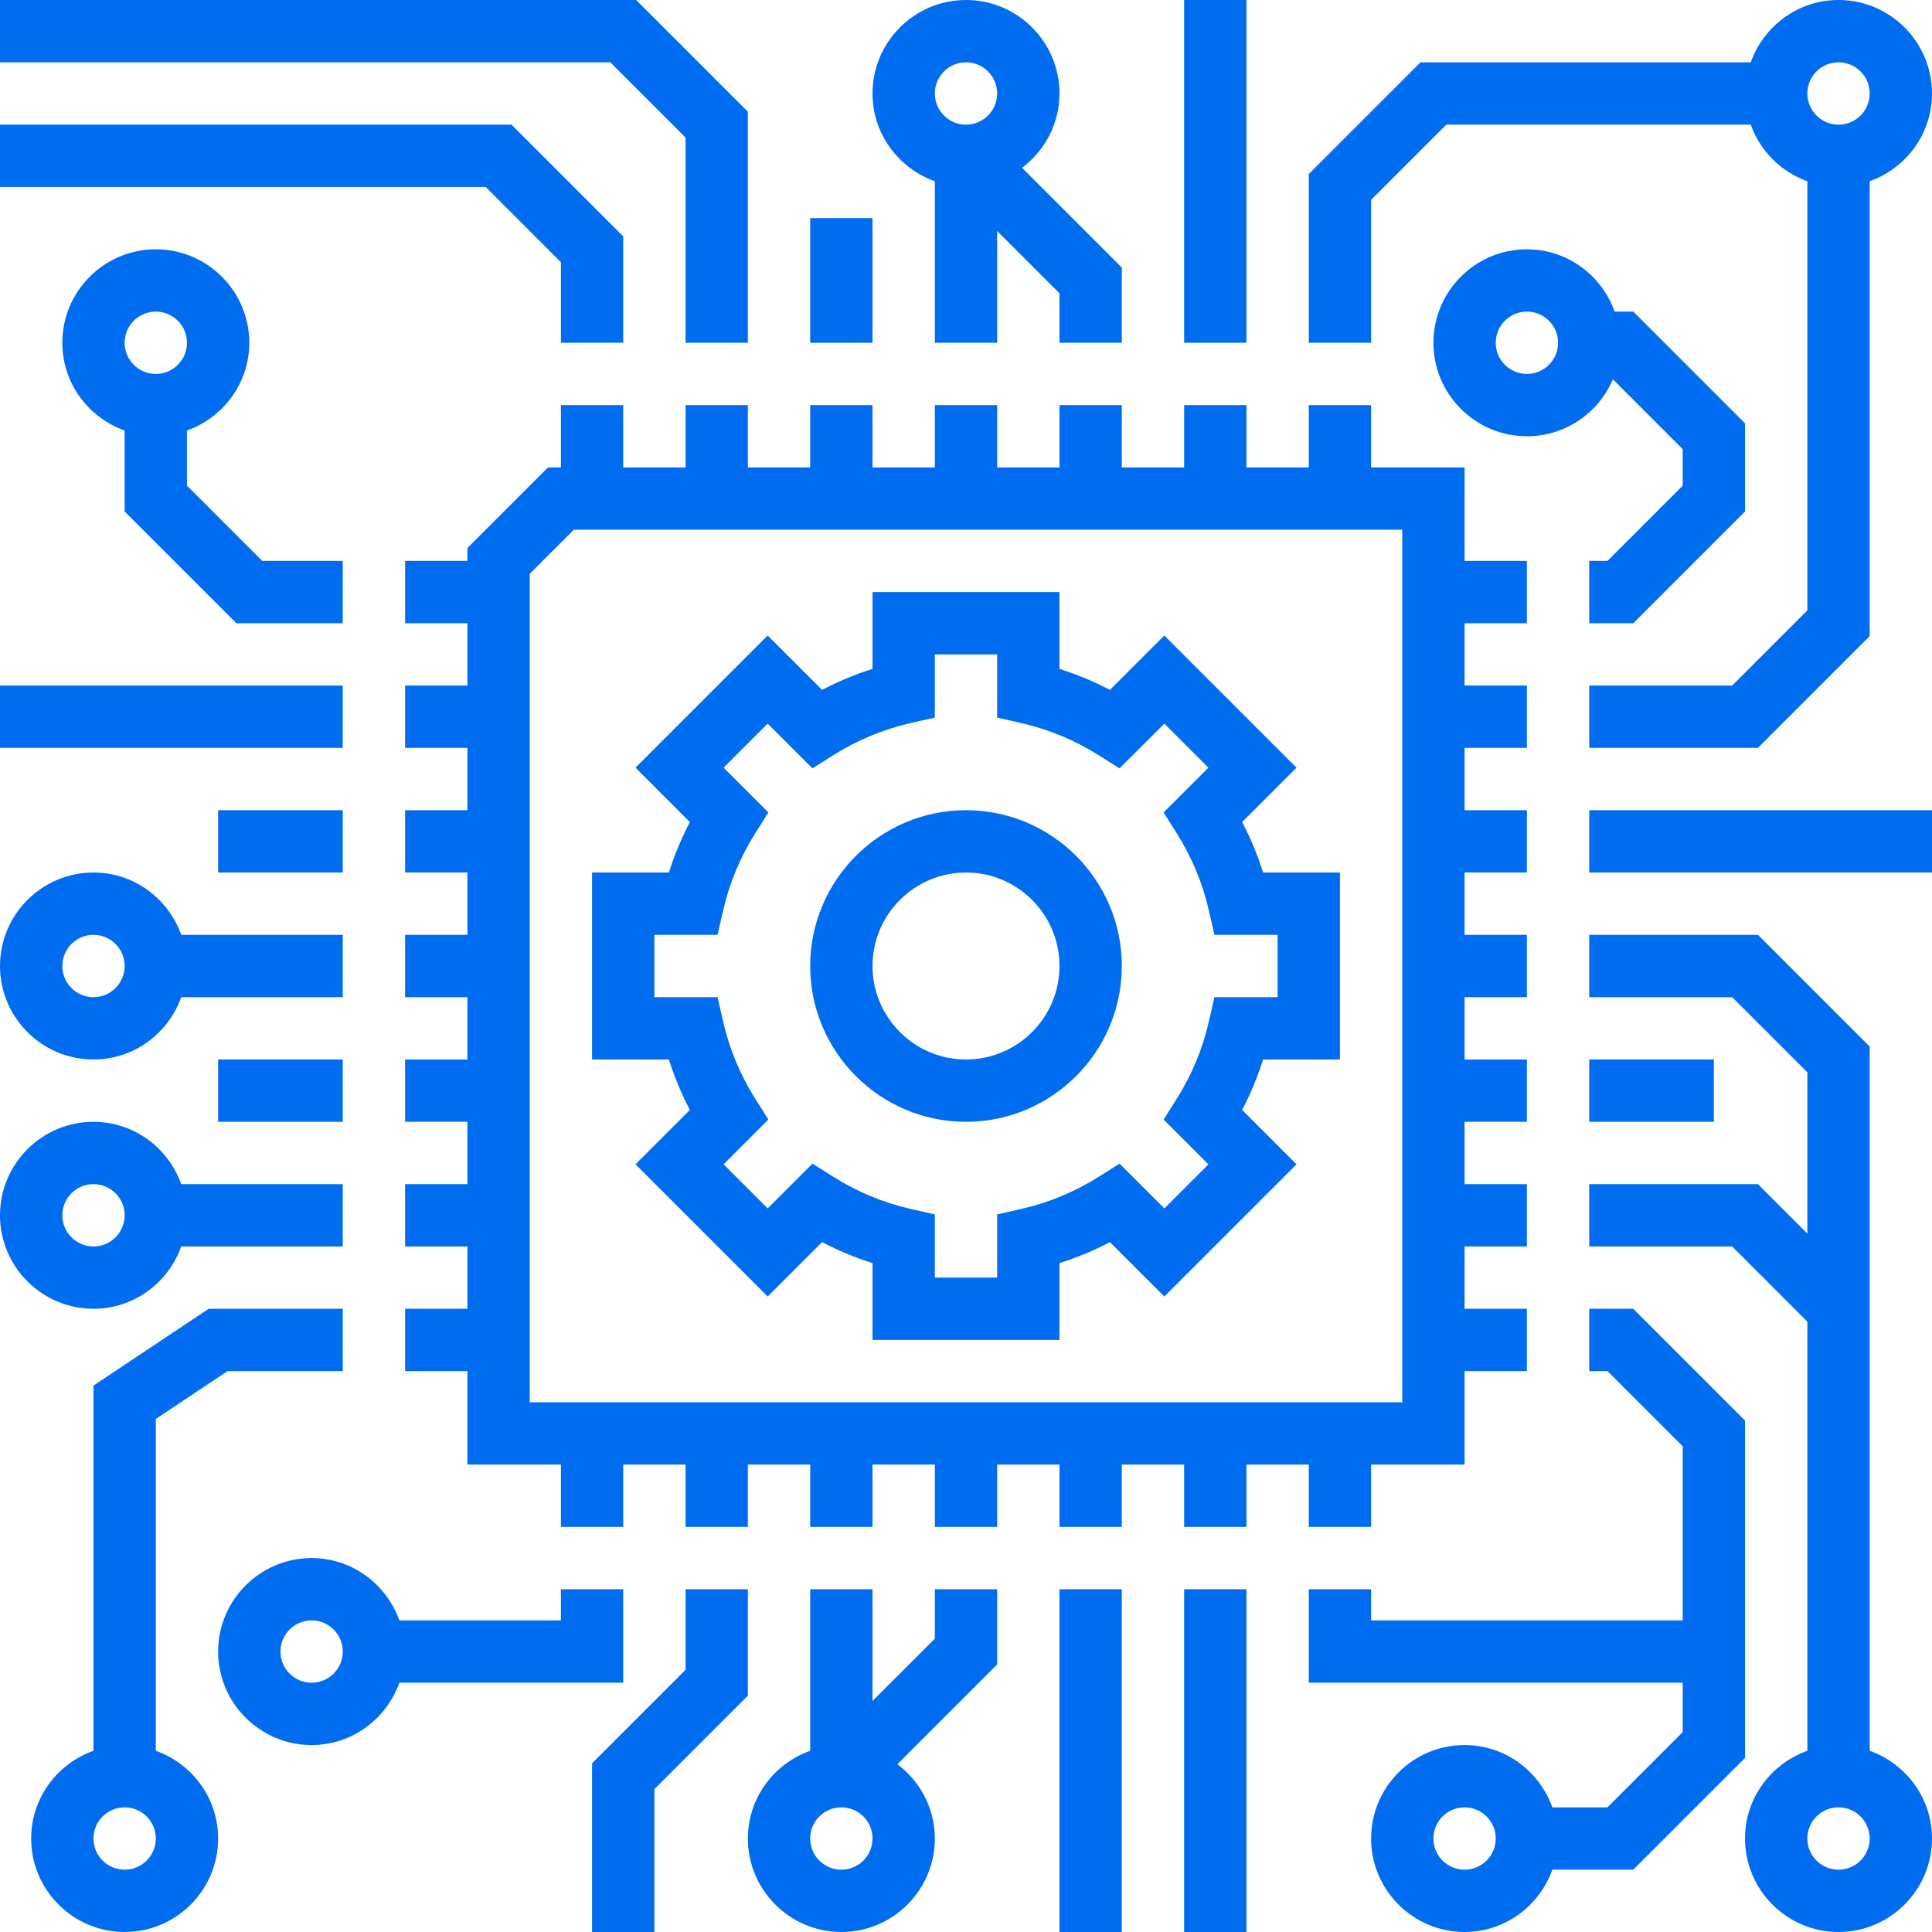
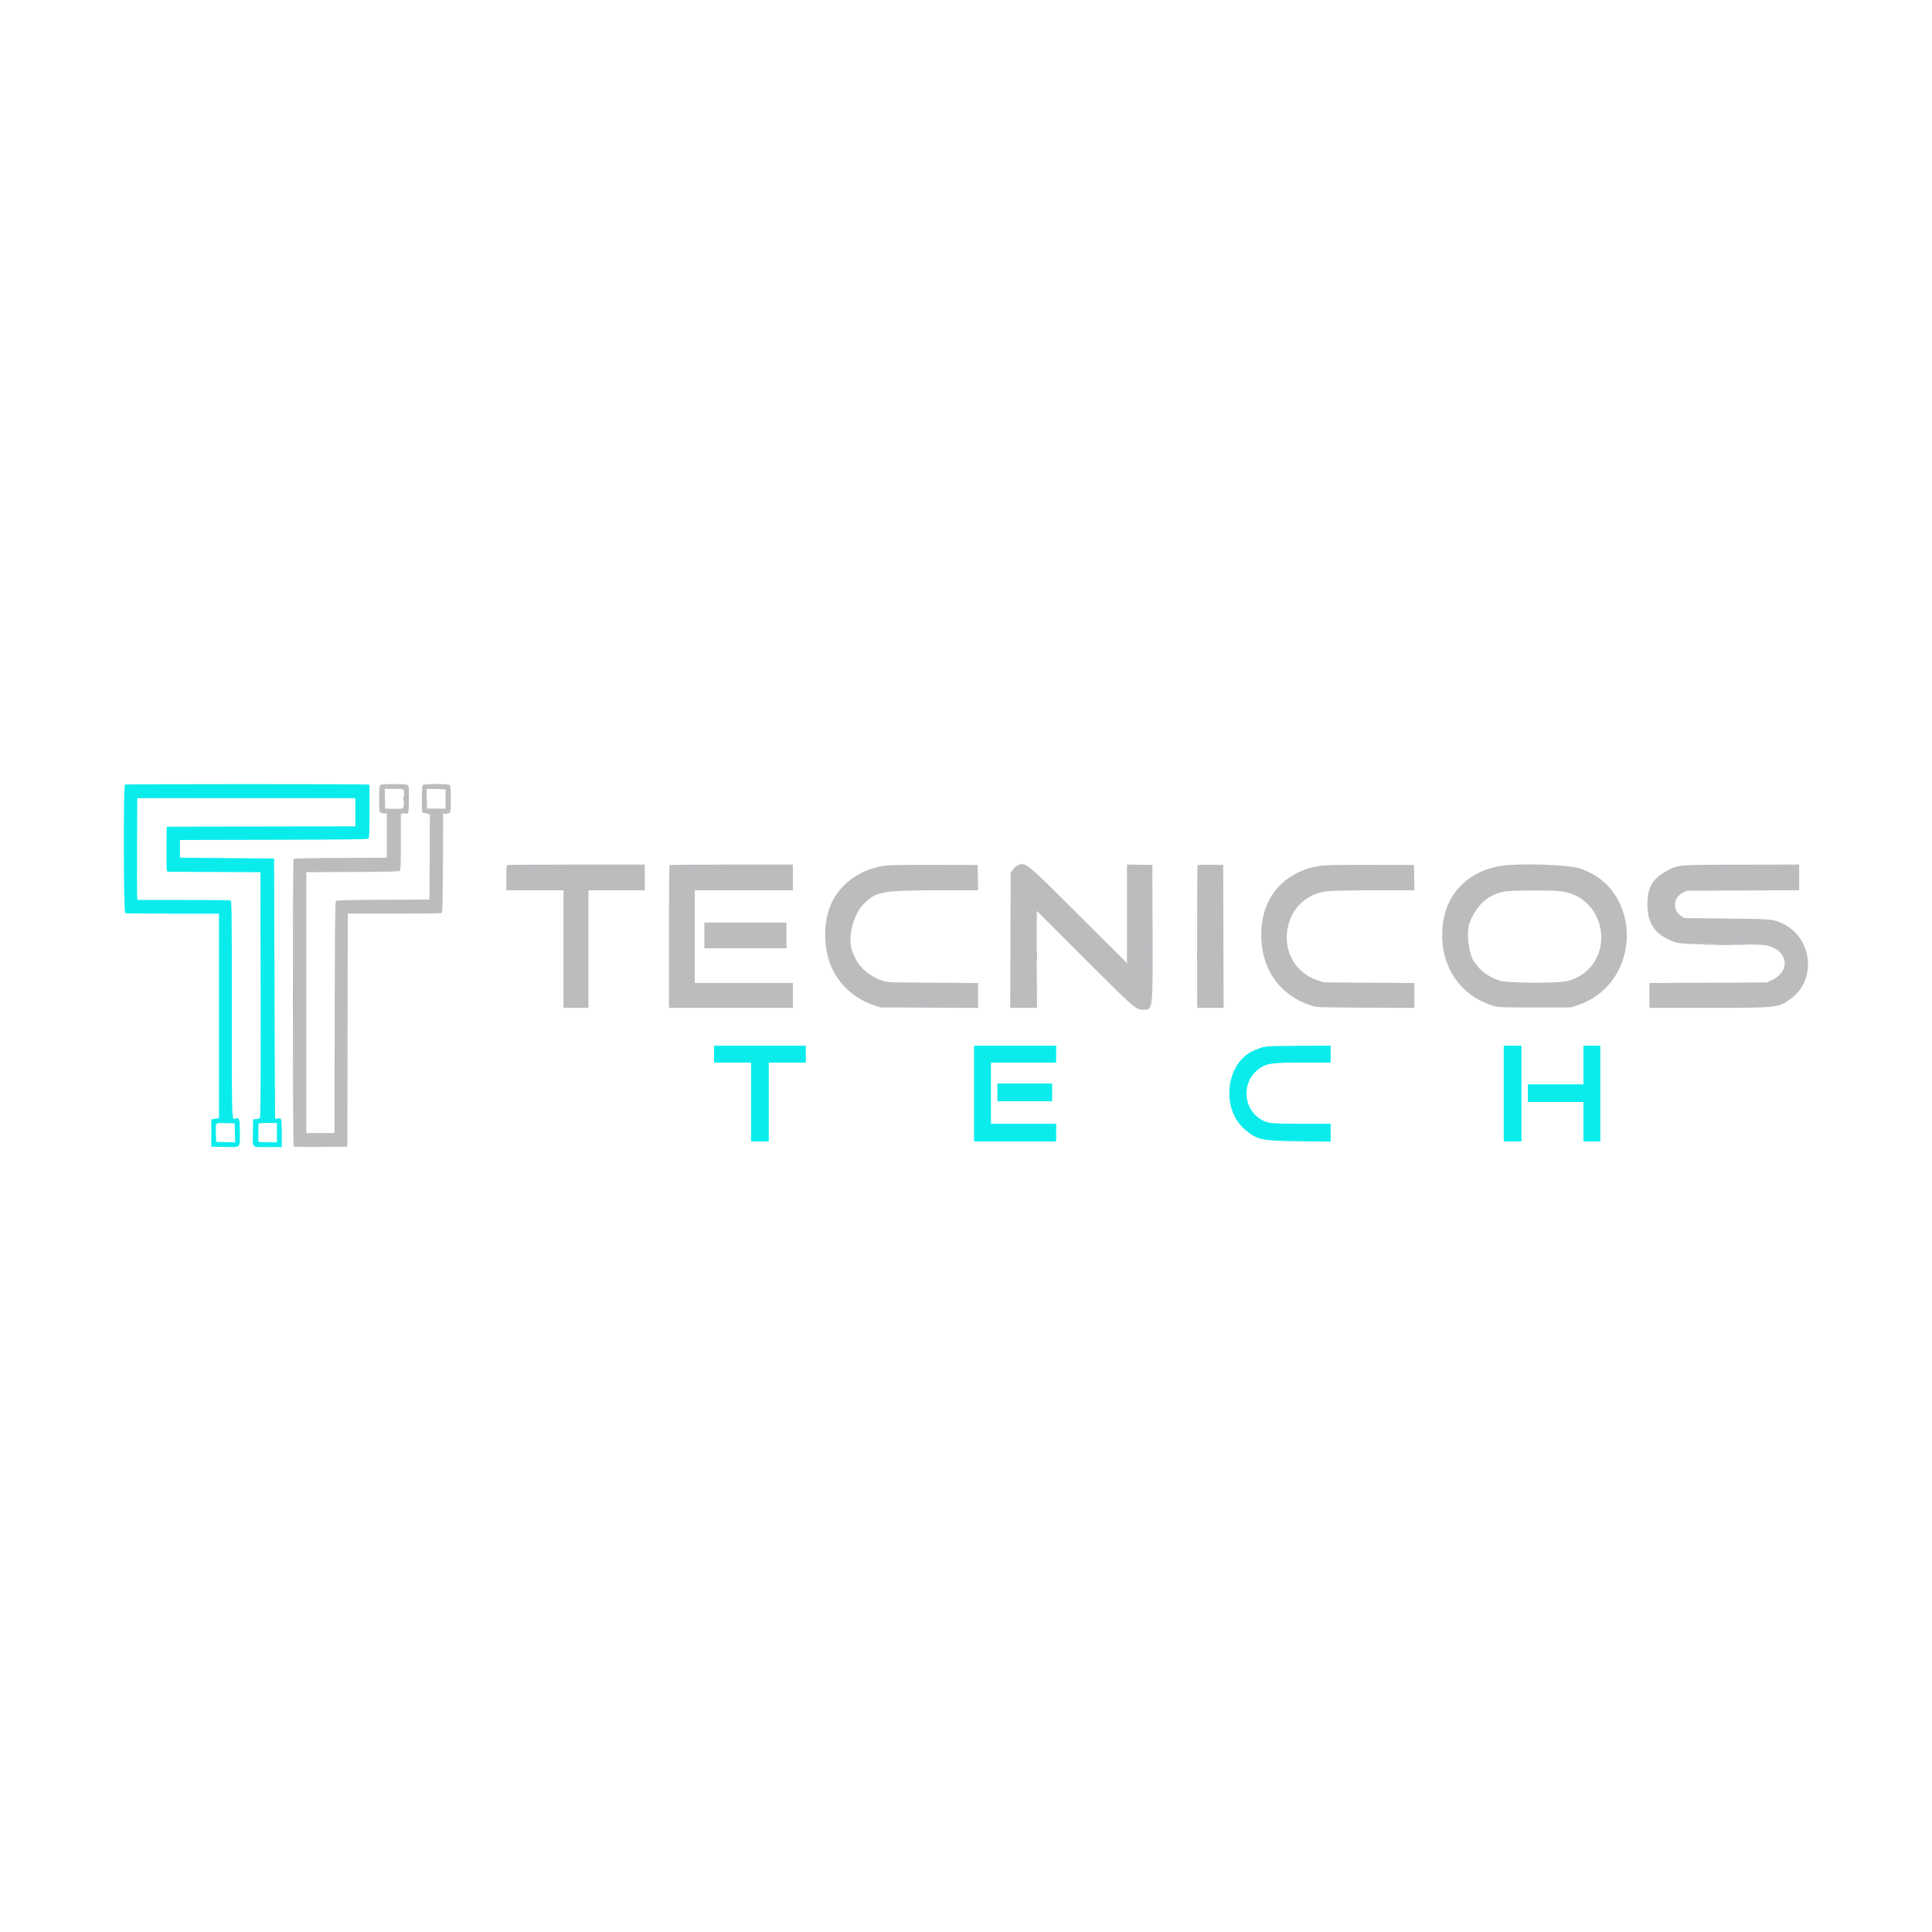
- <svg xmlns="http://www.w3.org/2000/svg" version="1.1" id="Layer_1" x="0px" y="0px" viewBox="0 0 496 496" style="enable-background:new 0 0 496 496;" xml:space="preserve" width="512px" height="512px">
-   <g>
-     <g>
-       <g>
-         <path d="M40,449.472V364.28L58.424,352H88v-16H53.576L24,355.72v93.752C14.704,452.784,8,461.584,8,472c0,13.232,10.768,24,24,24     s24-10.768,24-24C56,461.584,49.288,452.784,40,449.472z M32,480c-4.416,0-8-3.584-8-8c0-4.416,3.584-8,8-8s8,3.584,8,8     C40,476.416,36.416,480,32,480z" fill="#006DF0" />
-         <path d="M46.528,320H88v-16H46.528c-3.312-9.288-12.112-16-22.528-16c-13.232,0-24,10.768-24,24s10.768,24,24,24     C34.416,336,43.216,329.288,46.528,320z M16,312c0-4.416,3.584-8,8-8s8,3.584,8,8c0,4.416-3.584,8-8,8S16,316.416,16,312z" fill="#006DF0" />
-         <path d="M24,272c10.416,0,19.216-6.712,22.528-16H88v-16H46.528c-3.312-9.296-12.112-16-22.528-16c-13.232,0-24,10.768-24,24     S10.768,272,24,272z M24,240c4.416,0,8,3.584,8,8s-3.584,8-8,8s-8-3.584-8-8C16,243.584,19.584,240,24,240z" fill="#006DF0" />
-         <rect x="56" y="272" width="32" height="16" fill="#006DF0" />
-         <rect x="56" y="208" width="32" height="16" fill="#006DF0" />
-         <rect y="176" width="88" height="16" fill="#006DF0" />
-         <path d="M60.688,160H88v-16H67.312L48,124.688v-14.16C57.288,107.216,64,98.416,64,88c0-13.232-10.768-24-24-24S16,74.768,16,88     c0,10.416,6.704,19.216,16,22.528v20.784L60.688,160z M40,80c4.416,0,8,3.584,8,8s-3.584,8-8,8s-8-3.584-8-8S35.584,80,40,80z" fill="#006DF0" />
-         <polygon points="144,67.312 144,88 160,88 160,60.688 131.312,32 0,32 0,48 124.688,48    " fill="#006DF0" />
-         <polygon points="176,35.312 176,88 192,88 192,28.688 163.312,0 0,0 0,16 156.688,16    " fill="#006DF0" />
-         <rect x="208" y="56" width="16" height="32" fill="#006DF0" />
-         <rect x="304" width="16" height="88" fill="#006DF0" />
-         <path d="M240,46.528V88h16V59.312l16,16V88h16V68.688L262.392,43.08C268.192,38.696,272,31.816,272,24c0-13.232-10.768-24-24-24     s-24,10.768-24,24C224,34.416,230.704,43.216,240,46.528z M248,16c4.416,0,8,3.584,8,8s-3.584,8-8,8s-8-3.584-8-8     S243.584,16,248,16z" fill="#006DF0" />
-         <path d="M352,51.312L371.312,32h78.16c2.416,6.776,7.752,12.112,14.528,14.528v110.16L444.688,176H408v16h43.312L480,163.312     V46.528c9.288-3.312,16-12.112,16-22.528c0-13.232-10.768-24-24-24c-10.416,0-19.216,6.712-22.528,16h-84.784L336,44.688V88h16     V51.312z M472,16c4.416,0,8,3.584,8,8s-3.584,8-8,8c-4.416,0-8-3.584-8-8S467.584,16,472,16z" fill="#006DF0" />
-         <path d="M414.08,97.392l17.92,17.92v9.376L412.688,144H408v16h11.312L448,131.312v-22.624L419.312,80h-4.784     c-3.312-9.288-12.112-16-22.528-16c-13.232,0-24,10.768-24,24s10.768,24,24,24C401.904,112,410.416,105.968,414.08,97.392z      M392,96c-4.416,0-8-3.584-8-8s3.584-8,8-8c4.416,0,8,3.584,8,8S396.416,96,392,96z" fill="#006DF0" />
-         <rect x="408" y="208" width="88" height="16" fill="#006DF0" />
-         <path d="M480,449.472V268.688L451.312,240H408v16h36.688L464,275.312v41.376L451.312,304H408v16h36.688L464,339.312v110.16     c-9.296,3.312-16,12.112-16,22.528c0,13.232,10.768,24,24,24s24-10.768,24-24C496,461.584,489.288,452.784,480,449.472z M472,480     c-4.416,0-8-3.584-8-8c0-4.416,3.584-8,8-8c4.416,0,8,3.584,8,8C480,476.416,476.416,480,472,480z" fill="#006DF0" />
-         <rect x="408" y="272" width="32" height="16" fill="#006DF0" />
-         <path d="M448,364.688L419.312,336H408v16h4.688L432,371.312V416h-80v-8h-16v24h96v12.688L412.688,464h-14.16     c-3.312-9.288-12.112-16-22.528-16c-13.232,0-24,10.768-24,24s10.768,24,24,24c10.416,0,19.216-6.712,22.528-16h20.784     L448,451.312V364.688z M376,480c-4.416,0-8-3.584-8-8c0-4.416,3.584-8,8-8c4.416,0,8,3.584,8,8C384,476.416,380.416,480,376,480z     " fill="#006DF0" />
-         <path d="M160,408h-16v8h-41.472c-3.312-9.288-12.112-16-22.528-16c-13.232,0-24,10.768-24,24s10.768,24,24,24     c10.416,0,19.216-6.712,22.528-16H160V408z M80,432c-4.416,0-8-3.584-8-8c0-4.416,3.584-8,8-8s8,3.584,8,8     C88,428.416,84.416,432,80,432z" fill="#006DF0" />
-         <rect x="304" y="408" width="16" height="88" fill="#006DF0" />
-         <rect x="272" y="408" width="16" height="88" fill="#006DF0" />
-         <path d="M240,420.688l-16,16V408h-16v41.472c-9.296,3.312-16,12.112-16,22.528c0,13.232,10.768,24,24,24s24-10.768,24-24     c0-7.816-3.808-14.696-9.608-19.08L256,427.312V408h-16V420.688z M216,480c-4.416,0-8-3.584-8-8c0-4.416,3.584-8,8-8s8,3.584,8,8     C224,476.416,220.416,480,216,480z" fill="#006DF0" />
-         <polygon points="192,408 176,408 176,428.688 152,452.688 152,496 168,496 168,459.312 192,435.312    " fill="#006DF0" />
-         <path d="M336,392h16v-16h24v-24h16v-16h-16v-16h16v-16h-16v-16h16v-16h-16v-16h16v-16h-16v-16h16v-16h-16v-16h16v-16h-16v-16h16     v-16h-16v-24h-24v-16h-16v16h-16v-16h-16v16h-16v-16h-16v16h-16v-16h-16v16h-16v-16h-16v16h-16v-16h-16v16h-16v-16h-16v16h-3.312     L120,140.688V144h-16v16h16v16h-16v16h16v16h-16v16h16v16h-16v16h16v16h-16v16h16v16h-16v16h16v16h-16v16h16v24h24v16h16v-16h16     v16h16v-16h16v16h16v-16h16v16h16v-16h16v16h16v-16h16v16h16v-16h16V392z M136,360V147.312L147.312,136H360v224H136z" fill="#006DF0" />
-         <path d="M318.888,211.048l13.96-13.96l-33.936-33.936l-13.96,13.96c-4.16-2.184-8.488-3.976-12.952-5.384V152h-48v19.728     c-4.472,1.408-8.8,3.2-12.952,5.384l-13.96-13.96l-33.936,33.936l13.96,13.96c-2.176,4.16-3.976,8.488-5.384,12.952H152v48     h19.728c1.408,4.472,3.2,8.8,5.384,12.952l-13.96,13.96l33.936,33.936l13.96-13.96c4.16,2.176,8.48,3.976,12.952,5.384V344h48     v-19.728c4.472-1.408,8.8-3.2,12.952-5.384l13.96,13.96l33.936-33.936l-13.96-13.96c2.176-4.152,3.976-8.48,5.384-12.952H344v-48     h-19.728C322.864,219.528,321.072,215.2,318.888,211.048z M328,256h-16.224l-1.416,6.224c-1.6,7.016-4.368,13.672-8.216,19.792     l-3.408,5.408l11.496,11.496l-11.312,11.312l-11.496-11.496l-5.408,3.408c-6.12,3.848-12.776,6.616-19.792,8.216L256,311.776V328     h-16v-16.224l-6.224-1.416c-7.016-1.6-13.672-4.368-19.792-8.216l-5.408-3.408l-11.496,11.496l-11.312-11.312l11.496-11.496     l-3.408-5.408c-3.848-6.12-6.616-12.776-8.216-19.792L184.224,256H168v-16h16.224l1.416-6.224     c1.6-7.016,4.368-13.672,8.216-19.792l3.408-5.408l-11.496-11.496l11.312-11.312l11.496,11.488l5.408-3.408     c6.12-3.848,12.776-6.616,19.792-8.216l6.224-1.408V168h16v16.224l6.224,1.416c7.016,1.6,13.672,4.368,19.792,8.216l5.408,3.408     l11.496-11.488l11.312,11.312l-11.496,11.496l3.408,5.408c3.848,6.12,6.616,12.776,8.216,19.792l1.416,6.216H328V256z" fill="#006DF0" />
-         <path d="M248,208c-22.056,0-40,17.944-40,40c0,22.056,17.944,40,40,40c22.056,0,40-17.944,40-40C288,225.944,270.056,208,248,208     z M248,272c-13.232,0-24-10.768-24-24s10.768-24,24-24s24,10.768,24,24S261.232,272,248,272z" fill="#006DF0" />
-       </g>
-     </g>
+ <svg xmlns="http://www.w3.org/2000/svg" version="1.1" viewBox="0 0 400 400">
+   <g fill-rule="evenodd">
+     <path d="m83.55 165.33c0 0.504 0.031 0.711 0.069 0.459 0.039-0.252 0.039-0.665 0-0.917-0.038-0.252-0.069-0.046-0.069 0.458m8.492 3.115c0.16 0.042 0.423 0.042 0.583 0s0.029-0.076-0.292-0.076c-0.32 0-0.452 0.034-0.291 0.076m261.26 27.177c2.138 0.026 5.588 0.026 7.667 0 2.079-0.027 0.33-0.048-3.887-0.048-4.216 0-5.917 0.021-3.78 0.048m-138.74 2.458c0 0.825 0.028 1.184 0.063 0.797s0.035-1.062 1e-3 -1.5c-0.035-0.438-0.063-0.122-0.064 0.703m33.333 0c0 0.825 0.028 1.184 0.063 0.797s0.035-1.062 1e-3 -1.5-0.063-0.122-0.064 0.703" fill="#6d6d6d" />
+     <path d="m78.7 162.53c-0.237 0.238-0.281 5.247-0.049 5.613 0.08 0.127 0.435 0.239 0.789 0.251l0.643 0.02v4.583 4.583l-9.576 0.043c-5.642 0.026-9.64 0.107-9.732 0.199-0.198 0.198-0.179 59.338 0.02 59.537 0.079 0.078 2.613 0.123 5.632 0.099l5.49-0.044 0.042-24.125 0.042-24.125 9.625-3e-3c5.293-1e-3 9.717-0.062 9.831-0.134 0.161-0.102 0.217-2.434 0.25-10.372l0.043-10.241 0.583-0.028c0.321-0.015 0.677-0.033 0.792-0.041 0.291-0.02 0.299-5.524 8e-3 -5.815-0.28-0.28-5.32-0.28-5.6 0-0.139 0.14-0.2 1.045-0.2 3 0 2.836 0.012 2.888 0.607 2.817 0.104-0.012 0.386 0.052 0.626 0.143l0.437 0.167-0.043 8.795-0.043 8.795-9.606 0.043c-7.786 0.035-9.641 0.085-9.791 0.266-0.134 0.162-0.197 6.883-0.228 24.124l-0.042 23.9h-2.917-2.916v-27-27l9.568-0.043c6.728-0.03 9.634-0.098 9.791-0.228 0.18-0.149 0.224-1.335 0.224-5.981v-5.795l0.424-0.106c0.234-0.059 0.499-0.061 0.591-4e-3 0.521 0.322 0.652-0.285 0.652-3.024 0-2.522-0.024-2.736-0.323-2.896-0.469-0.251-5.389-0.227-5.644 0.027m4.866 1.064c0.214 0.559 0.109 3.522-0.132 3.722-0.152 0.126-0.829 0.177-1.958 0.145l-1.726-0.047-0.047-2.042-0.047-2.042h1.904c1.583 0 1.921 0.045 2.006 0.264m8.684 1.82v2h-1.917-1.916l-0.047-2.047-0.047-2.047 1.963 0.047 1.964 0.047v2m12.694 13.694c-0.061 0.061-0.111 1.261-0.111 2.667v2.555h5.917 5.917v12.167 12.167h2.583 2.583v-12.167-12.167h5.834 5.833v-2.666-2.667h-14.222c-7.822 0-14.272 0.05-14.334 0.111m33.667 0c-0.061 0.061-0.111 6.736-0.111 14.833v14.723h12.833 12.834v-2.584-2.583h-10.167-10.167v-9.583-9.584h10.167 10.167v-2.666-2.667h-12.723c-6.997 0-12.772 0.05-12.833 0.111m44.306 0.154c-6.537 1.077-11.14 5.62-11.909 11.751-1.021 8.139 2.777 14.664 9.963 17.121l1.279 0.438 10.125 0.054 10.125 0.054v-2.581-2.582l-9.375-0.057c-9.221-0.057-9.394-0.064-10.505-0.435-2.341-0.782-4.611-2.646-5.441-4.466-0.203-0.447-0.436-0.937-0.517-1.09-1.352-2.546-0.223-7.926 2.163-10.313 2.612-2.612 3.743-2.819 15.471-2.823l8.212-3e-3 -0.045-2.625-0.046-2.625-9.084-0.019c-6.812-0.014-9.416 0.036-10.416 0.201m27.626 9e-3c-0.298 0.147-0.71 0.539-0.917 0.871l-0.376 0.605-0.047 13.958-0.047 13.959h2.779 2.778l-0.053-5.959c-0.03-3.277-0.04-7.796-0.023-10.041l0.032-4.084 9.791 9.8c10.163 10.172 10.692 10.641 12.04 10.666 2.245 0.041 2.177 0.552 2.126-16.053l-0.043-13.913-2.625-0.046-2.625-0.045v10.208 10.208l-9.958-9.932c-11.279-11.249-11.061-11.075-12.832-10.202m37.388-0.13c-0.052 0.084-0.089 6.761-0.081 14.838l0.014 14.685h2.735 2.736l-0.042-14.792-0.043-14.792-2.613-0.046c-1.456-0.025-2.654 0.022-2.706 0.107m25.319 0.121c-7.502 1.236-12.083 6.584-12.125 14.152-0.04 7.169 3.719 12.564 10.292 14.77 1.166 0.391 1.172 0.392 11.291 0.443l10.125 0.051v-2.58-2.581l-9.375-0.061-9.375-0.061-1.252-0.419c-9.628-3.22-8.026-17.41 2.086-18.481 0.825-0.087 5.195-0.16 9.712-0.162l8.213-3e-3 -0.046-2.625-0.046-2.625-9.083-0.019c-6.813-0.014-9.417 0.036-10.417 0.201m37.54 1e-3c-6.472 1.01-11.027 5.352-11.97 11.411-1.277 8.197 2.796 15.204 10.18 17.515 1.234 0.386 1.346 0.391 8.75 0.391h7.5l1.417-0.473c13.422-4.487 13.565-24.296 0.204-28.352-2.499-0.759-12.426-1.063-16.081-0.492m37.21-3e-3c-0.687 0.125-1.4 0.296-1.583 0.381-4.081 1.882-5.334 3.668-5.334 7.602 0 3.672 1.287 5.799 4.417 7.302 1.847 0.887 2.577 0.949 11.083 0.952 4.535 1e-3 8.11 0.074 8.75 0.177 4.858 0.784 5.697 5.395 1.334 7.331l-0.917 0.407-12.125 0.05-12.125 0.049v2.576 2.577h12.325c14.46 0 14.37 0.01 17.05-1.97 5.299-3.914 4.328-12.581-1.728-15.431-2.107-0.991-2.013-0.982-11.564-1.086l-8.833-0.097-0.704-0.457c-1.847-1.201-1.626-3.816 0.406-4.817l0.798-0.392 11.625-0.049 11.625-0.049v-2.66-2.659l-11.625 0.018c-9.025 0.014-11.905 0.069-12.875 0.245m-25.13 5.229c10.519 1.107 11.877 15.856 1.713 18.609-1.987 0.538-12.54 0.474-14.166-0.086-1.888-0.651-3.567-1.733-4.38-2.825-0.248-0.334-0.491-0.644-0.54-0.69-1.334-1.262-2.055-6.479-1.186-8.583 1.622-3.927 4.165-6 7.856-6.403 1.751-0.191 8.955-0.206 10.703-0.022m-177.04 9.175v2.666h8.5 8.5v-2.666-2.667h-8.5-8.5v2.667" fill="#bbbcbe" />
+     <path d="m25.875 162.44c-0.354 0.143-0.299 26.485 0.055 26.622 0.145 0.055 4.57 0.101 9.834 0.101h9.569v21.163 21.164l-0.375 0.081c-0.206 0.045-0.562 0.103-0.791 0.128l-0.417 0.047v2.833 2.834l2.821 0.045c3.387 0.056 3.09 0.343 3.093-2.998 3e-3 -2.784-0.117-3.163-0.904-2.861-0.791 0.303-0.76 1.233-0.76-22.689 0-20.252-0.025-22.388-0.264-22.48-0.145-0.055-4.531-0.101-9.746-0.101h-9.484l-0.091-0.375c-0.049-0.206-0.07-4.95-0.044-10.541l0.046-10.167h22.583 22.583v2.917 2.916l-19.533 0.043-19.534 0.042-0.05 4.291c-0.027 2.36 5e-3 4.459 0.071 4.665l0.12 0.373 9.63 0.043 9.63 0.043 0.042 25.316c0.03 17.93-0.01 25.379-0.138 25.532-0.099 0.12-0.455 0.24-0.792 0.268l-0.612 0.051-0.048 2.5c-0.069 3.612-0.409 3.25 3.051 3.25h2.913v-2.899c0-3.144-0.025-3.226-0.93-2.999-0.221 0.055-0.421 0.074-0.443 0.041-0.023-0.033-0.079-12.172-0.125-26.976l-0.085-26.917-9.75-0.083-9.75-0.084v-1.833-1.833l19.4-0.043c14-0.03 19.463-0.094 19.625-0.228 0.18-0.15 0.225-1.272 0.225-5.647v-5.46l-0.375-0.101c-0.45-0.12-49.951-0.115-50.25 6e-3m121.96 55.806v1.75h3.834 3.833v8.167 8.166h1.833 1.834v-8.166-8.167h3.833 3.833v-1.75-1.75h-9.5-9.5v1.75m53.834 8.167v9.916h8.5 8.5v-1.833-1.833h-6.75-6.75v-6.334-6.333h6.75 6.75v-1.75-1.75h-8.5-8.5v9.917m60.5-9.731c-0.505 0.081-1.067 0.215-1.25 0.297-0.184 0.083-0.596 0.246-0.917 0.363-6.157 2.243-7.466 12.152-2.19 16.571 2.508 2.1 3.379 2.285 11.148 2.373l6.542 0.073v-1.848-1.848h-5.803c-6.165 0-7.247-0.097-8.401-0.753-4.265-2.423-4.309-8.508-0.079-10.987 1.351-0.792 2.621-0.927 8.711-0.927h5.572v-1.75-1.75l-6.208 0.019c-3.415 0.011-6.621 0.086-7.125 0.167m49.166 9.731v9.916h1.834 1.833v-9.916-9.917h-1.833-1.834v9.917m16.5-5.917v4h-5.75-5.75v1.833 1.834h5.75 5.75v4.083 4.083h1.75 1.75v-9.916-9.917h-1.75-1.75v4m-121.33 5.667v1.833h5.667 5.666v-1.833-1.834h-5.666-5.667v1.834m-157.87 8.38l0.047 1.964-1.963-0.047-1.964-0.047-0.048-1.739c-0.065-2.355-0.212-2.197 2.003-2.142l1.878 0.047 0.047 1.964m8.703-0.047v2h-1.916c-1.055 0-1.919-0.056-1.922-0.125-0.011-0.276-0.017-3.472-6e-3 -3.667 8e-3 -0.154 0.511-0.208 1.928-0.208h1.916v2" fill="#0aecec" />
  </g>
-   <g>
- </g>
-   <g>
- </g>
-   <g>
- </g>
-   <g>
- </g>
-   <g>
- </g>
-   <g>
- </g>
-   <g>
- </g>
-   <g>
- </g>
-   <g>
- </g>
-   <g>
- </g>
-   <g>
- </g>
-   <g>
- </g>
-   <g>
- </g>
-   <g>
- </g>
-   <g>
- </g>
</svg>
